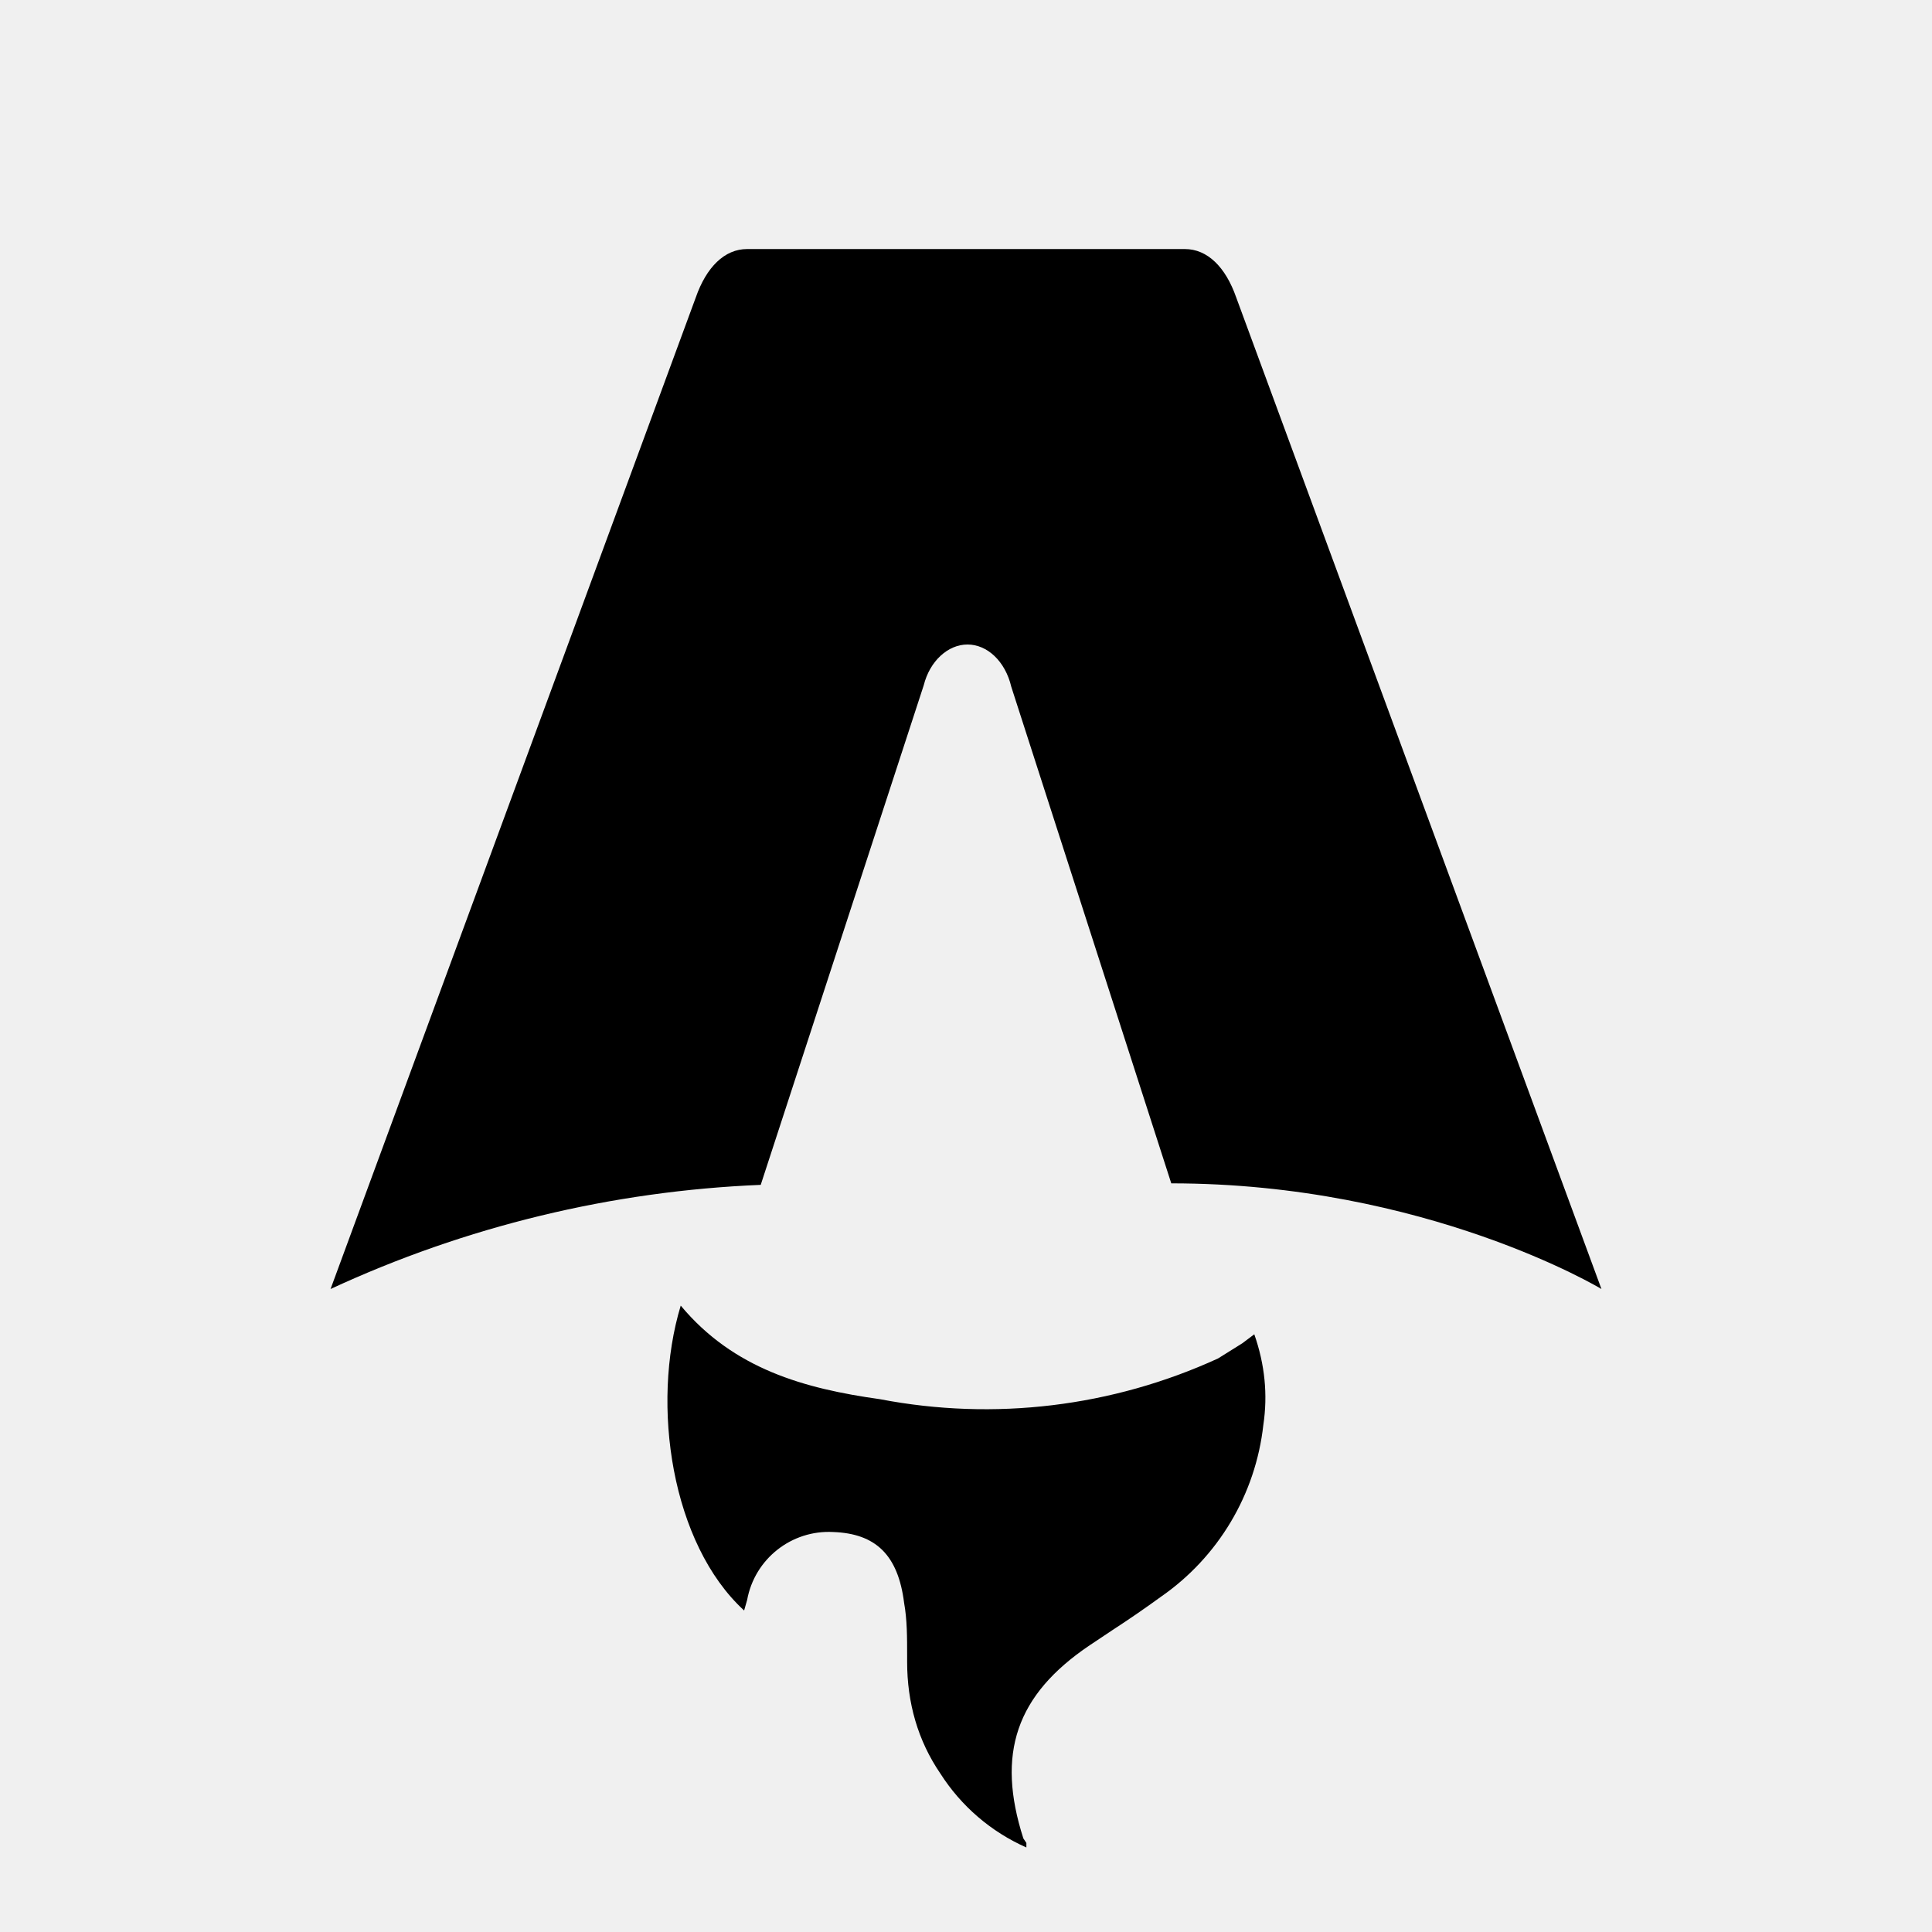
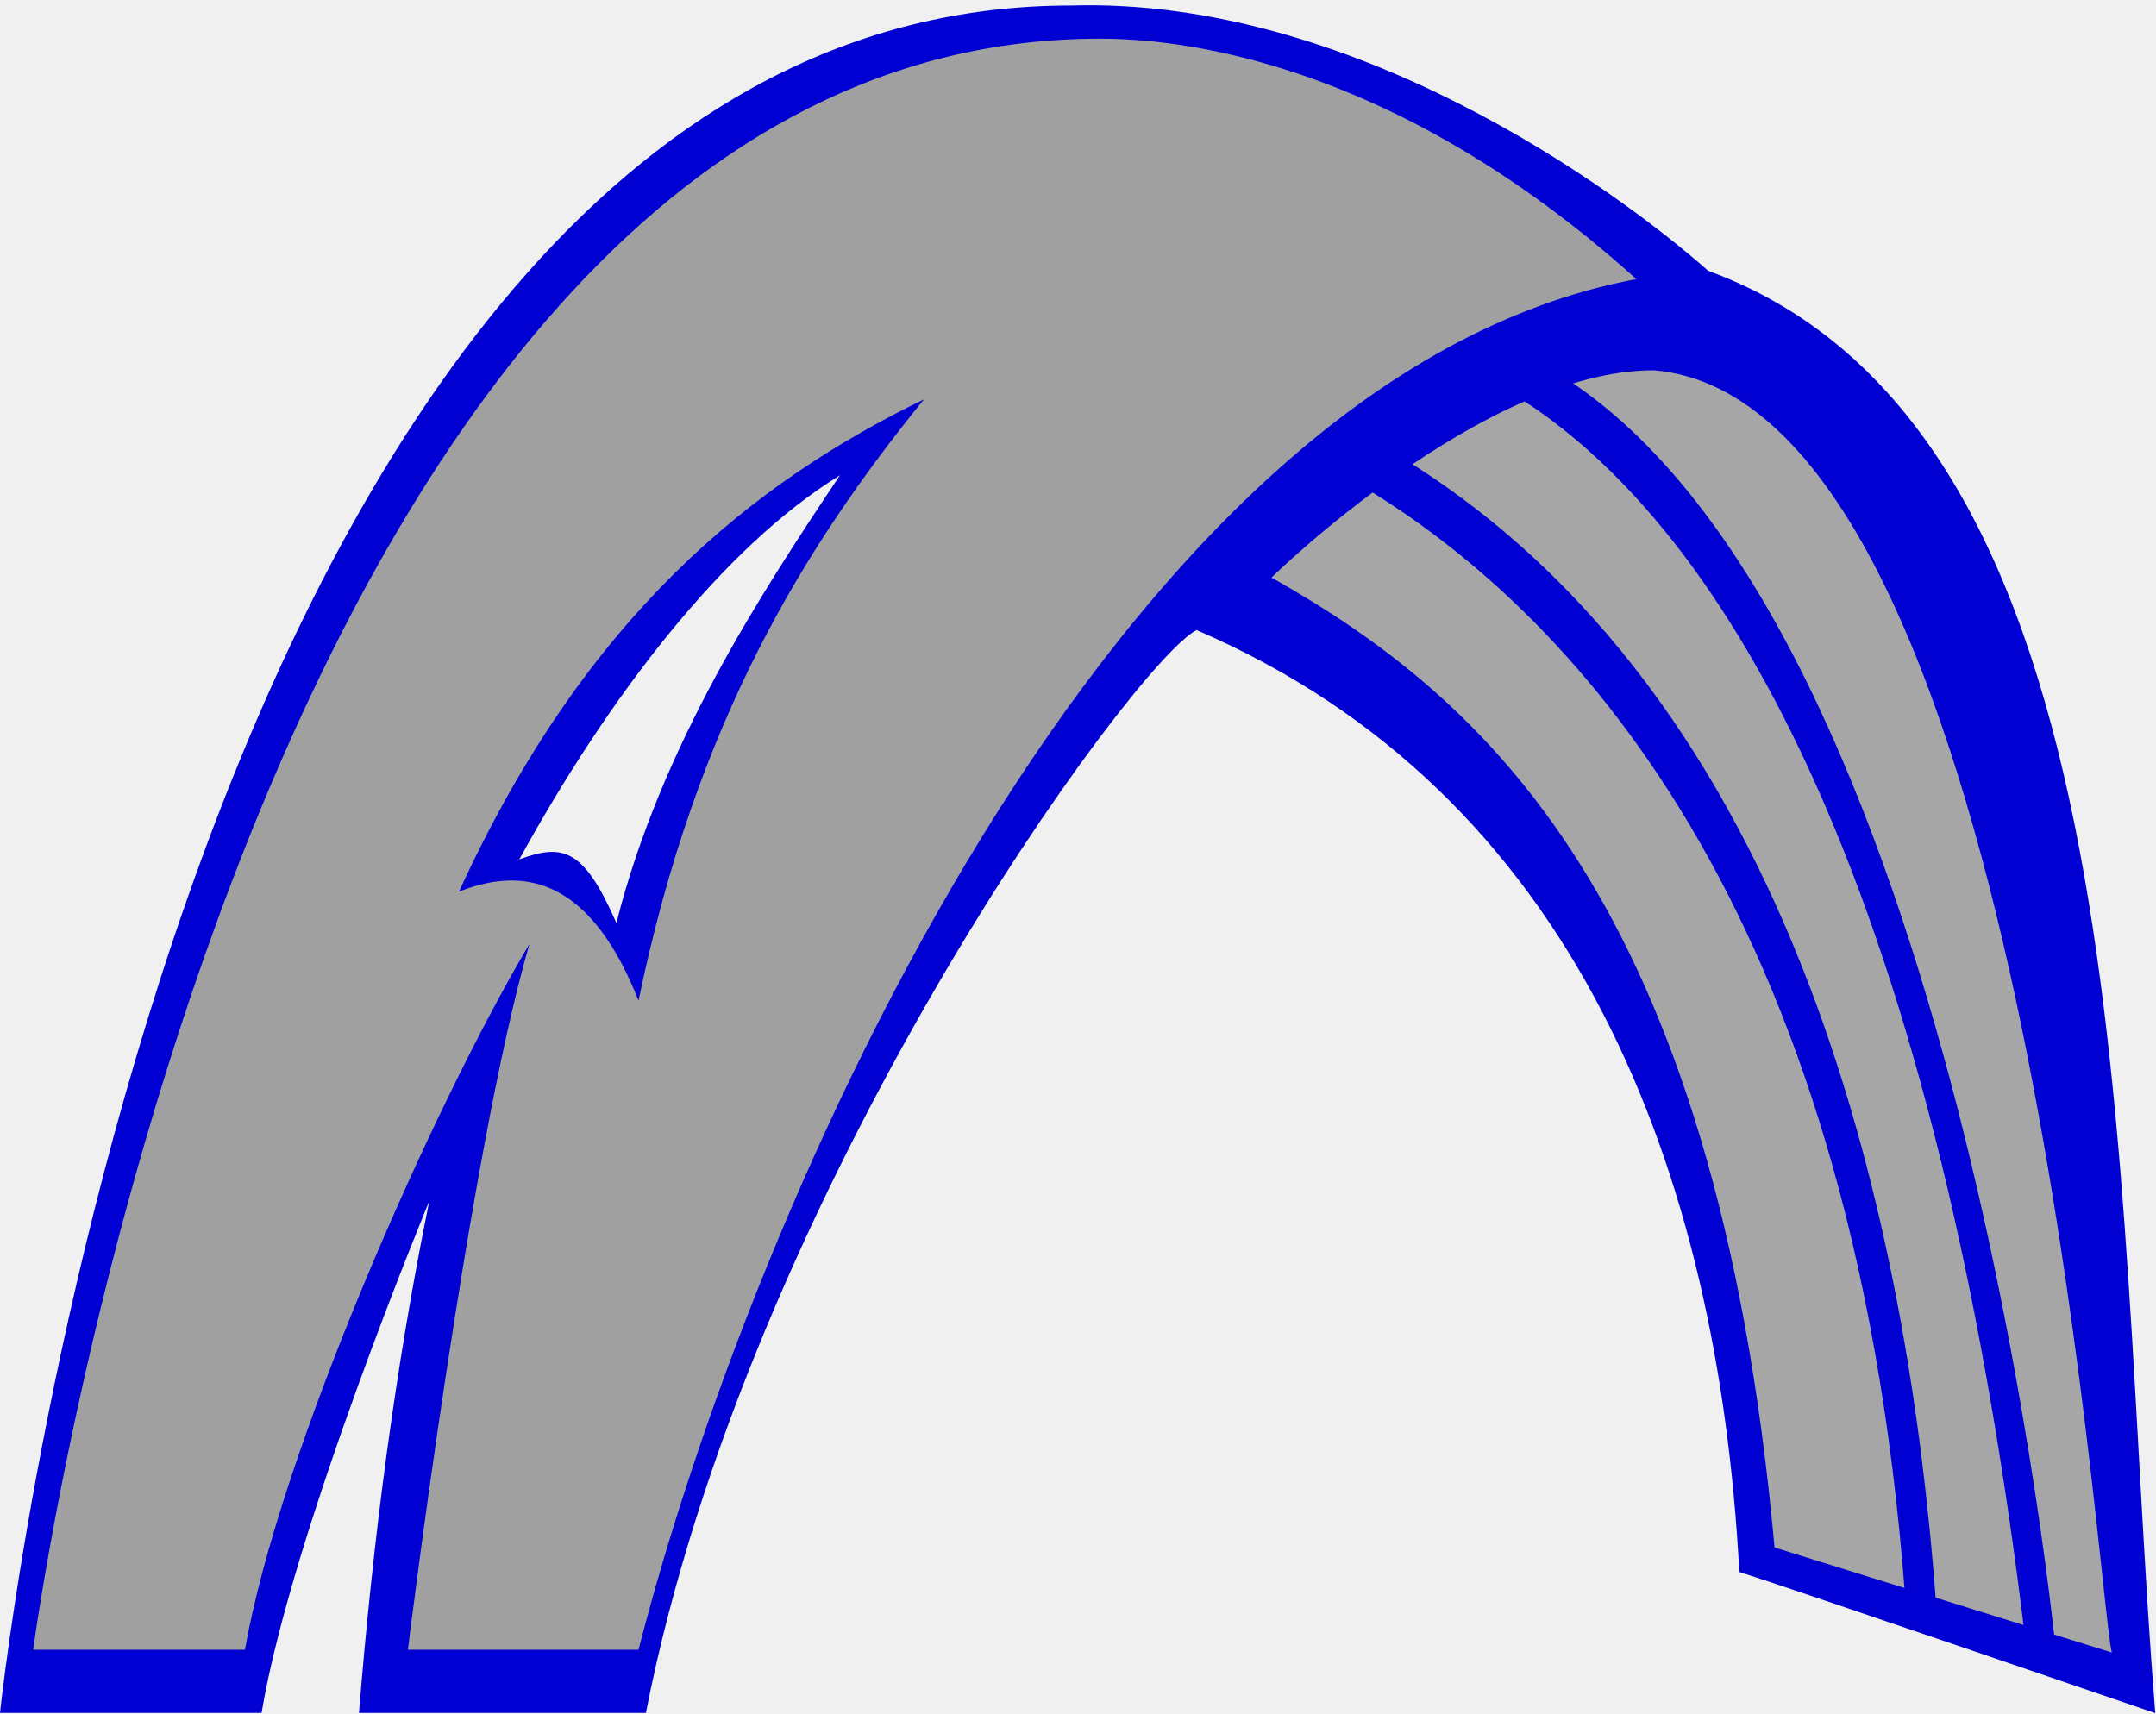
- <svg xmlns="http://www.w3.org/2000/svg" fill="none" viewBox="0 0 128 128">
-   <path d="M50.4 78.5a75.1 75.1 0 0 0-28.5 6.9l24.2-65.7c.7-2 1.9-3.2 3.4-3.2h29c1.5 0 2.7 1.2 3.4 3.2l24.2 65.7s-11.6-7-28.5-7L67 45.5c-.4-1.7-1.6-2.8-2.9-2.8-1.3 0-2.5 1.1-2.9 2.7L50.4 78.5Zm-1.1 28.2Zm-4.2-20.2c-2 6.6-.6 15.8 4.2 20.2a17.5 17.5 0 0 1 .2-.7 5.5 5.5 0 0 1 5.7-4.5c2.8.1 4.3 1.5 4.7 4.7.2 1.1.2 2.3.2 3.5v.4c0 2.7.7 5.2 2.2 7.4a13 13 0 0 0 5.7 4.9v-.3l-.2-.3c-1.8-5.6-.5-9.5 4.4-12.8l1.5-1a73 73 0 0 0 3.2-2.2 16 16 0 0 0 6.8-11.4c.3-2 .1-4-.6-6l-.8.6-1.6 1a37 37 0 0 1-22.4 2.7c-5-.7-9.7-2-13.2-6.2Z" />
-   <style>
-         path { fill: #000; }
-         @media (prefers-color-scheme: dark) {
-             path { fill: #FFF; }
-         }
-     </style>
+ <svg xmlns="http://www.w3.org/2000/svg" width="390" height="310" viewBox="0 0 390 310" fill="none">
+   <path d="M309 49C292 34 244.5 -0.5 193.723 1C32.589 1 0 309.926 0 309.926H47.314C52.786 277.197 77.65 217.328 77.65 217.328C71.51 247.422 67.479 278.37 64.936 309.926H116.837C135.316 215.436 204.936 120 216.436 114C284.936 143.5 310.777 211.724 314.624 284.421C322.268 286.816 389.86 309.965 389.86 309.965C382 211.5 388 78 309 49ZM111.5 167C105.59 153.533 101.878 152.554 93.936 155.5C110.202 125.887 130.849 98.962 151.936 86C137.53 107.557 119.589 134.999 111.5 167Z" fill="#0100D3" />
+   <path d="M199 7C44.53 7 6 298.5 6 298.5H44.305C50.551 263.026 78.031 200.751 95.768 170.795C84.776 208.634 73.784 298.5 73.784 298.5H115.503C135.905 218.882 200.792 68.275 296 50.5C251 10 211.907 7 199 7ZM115.503 181.043C107.355 160.461 96.105 156.109 83.027 161.336C105.994 111.168 136.355 87.235 167.132 72.258C145.348 99.099 125.912 130.765 115.503 181.043Z" fill="#A0A0A0" />
+   <path d="M382 299L321 280C310.339 162.469 268 126 230 104.5C230 104.5 268.153 67 299.136 67C366 72.5 379.208 287.176 382 299Z" fill="#A6A6A6" />
+   <path d="M246.189 87.83C283.081 109.936 335.081 162.783 344.568 288.255L350.189 289.729C345.27 224.149 326.297 126.146 251.811 81.729L246.189 87.83Z" fill="#0100D3" />
+   <path d="M274 71.5C309.729 93.595 349.542 154.725 366.556 298.344L372 299.817C372 299.817 354.306 112.744 282.167 67.817L274 71.5Z" fill="#0100D3" />
</svg>
